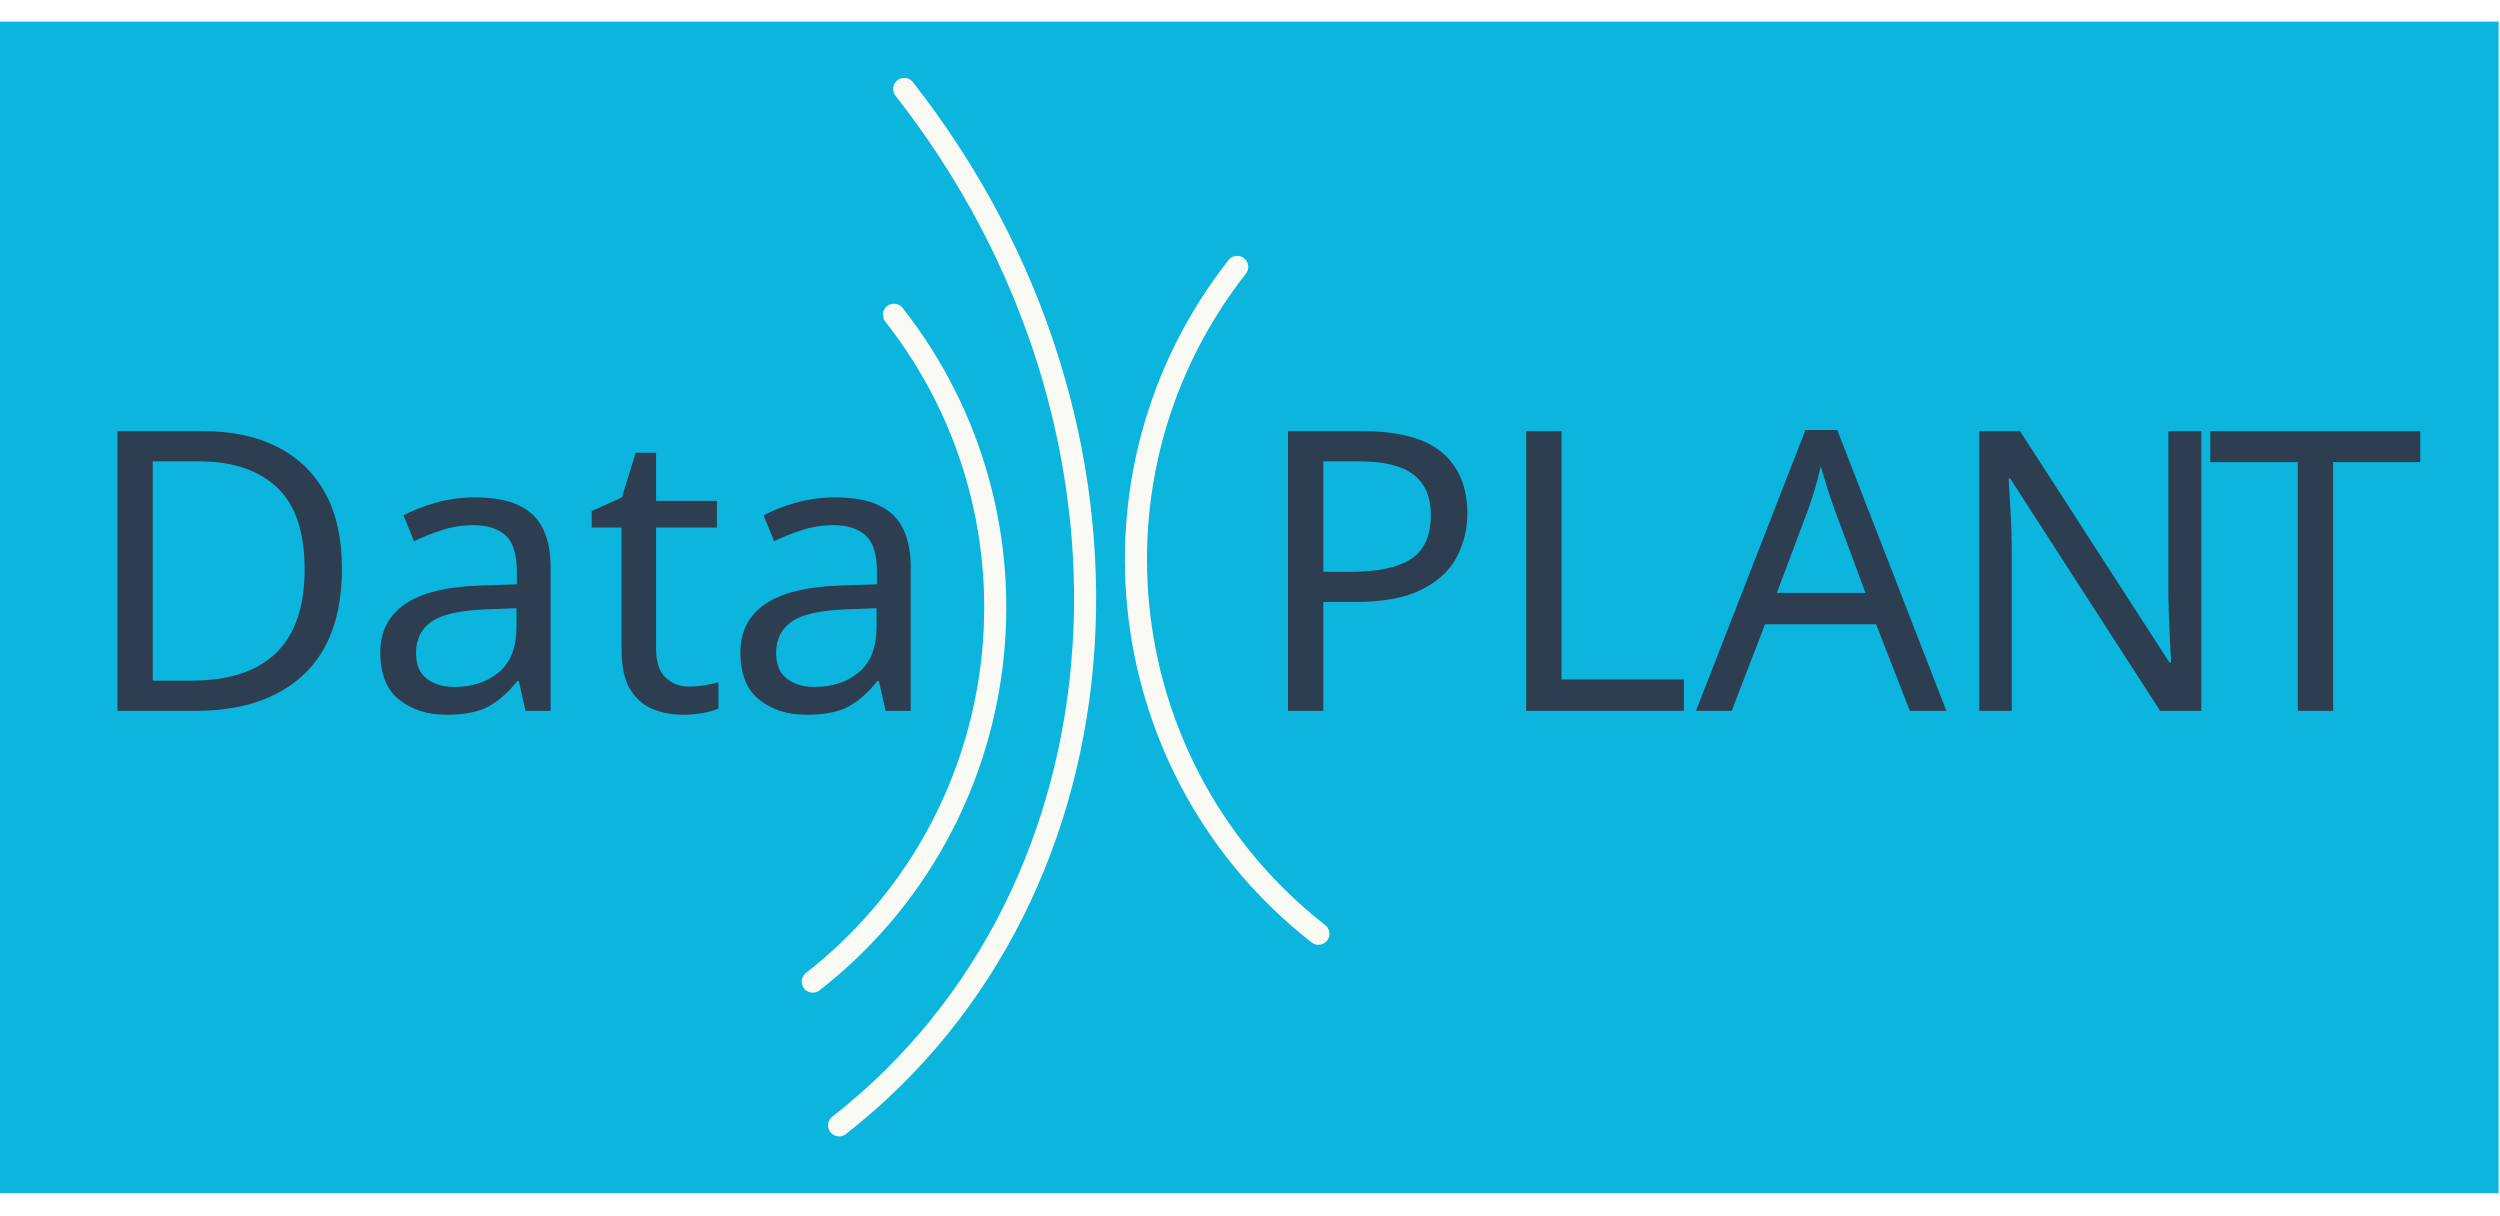
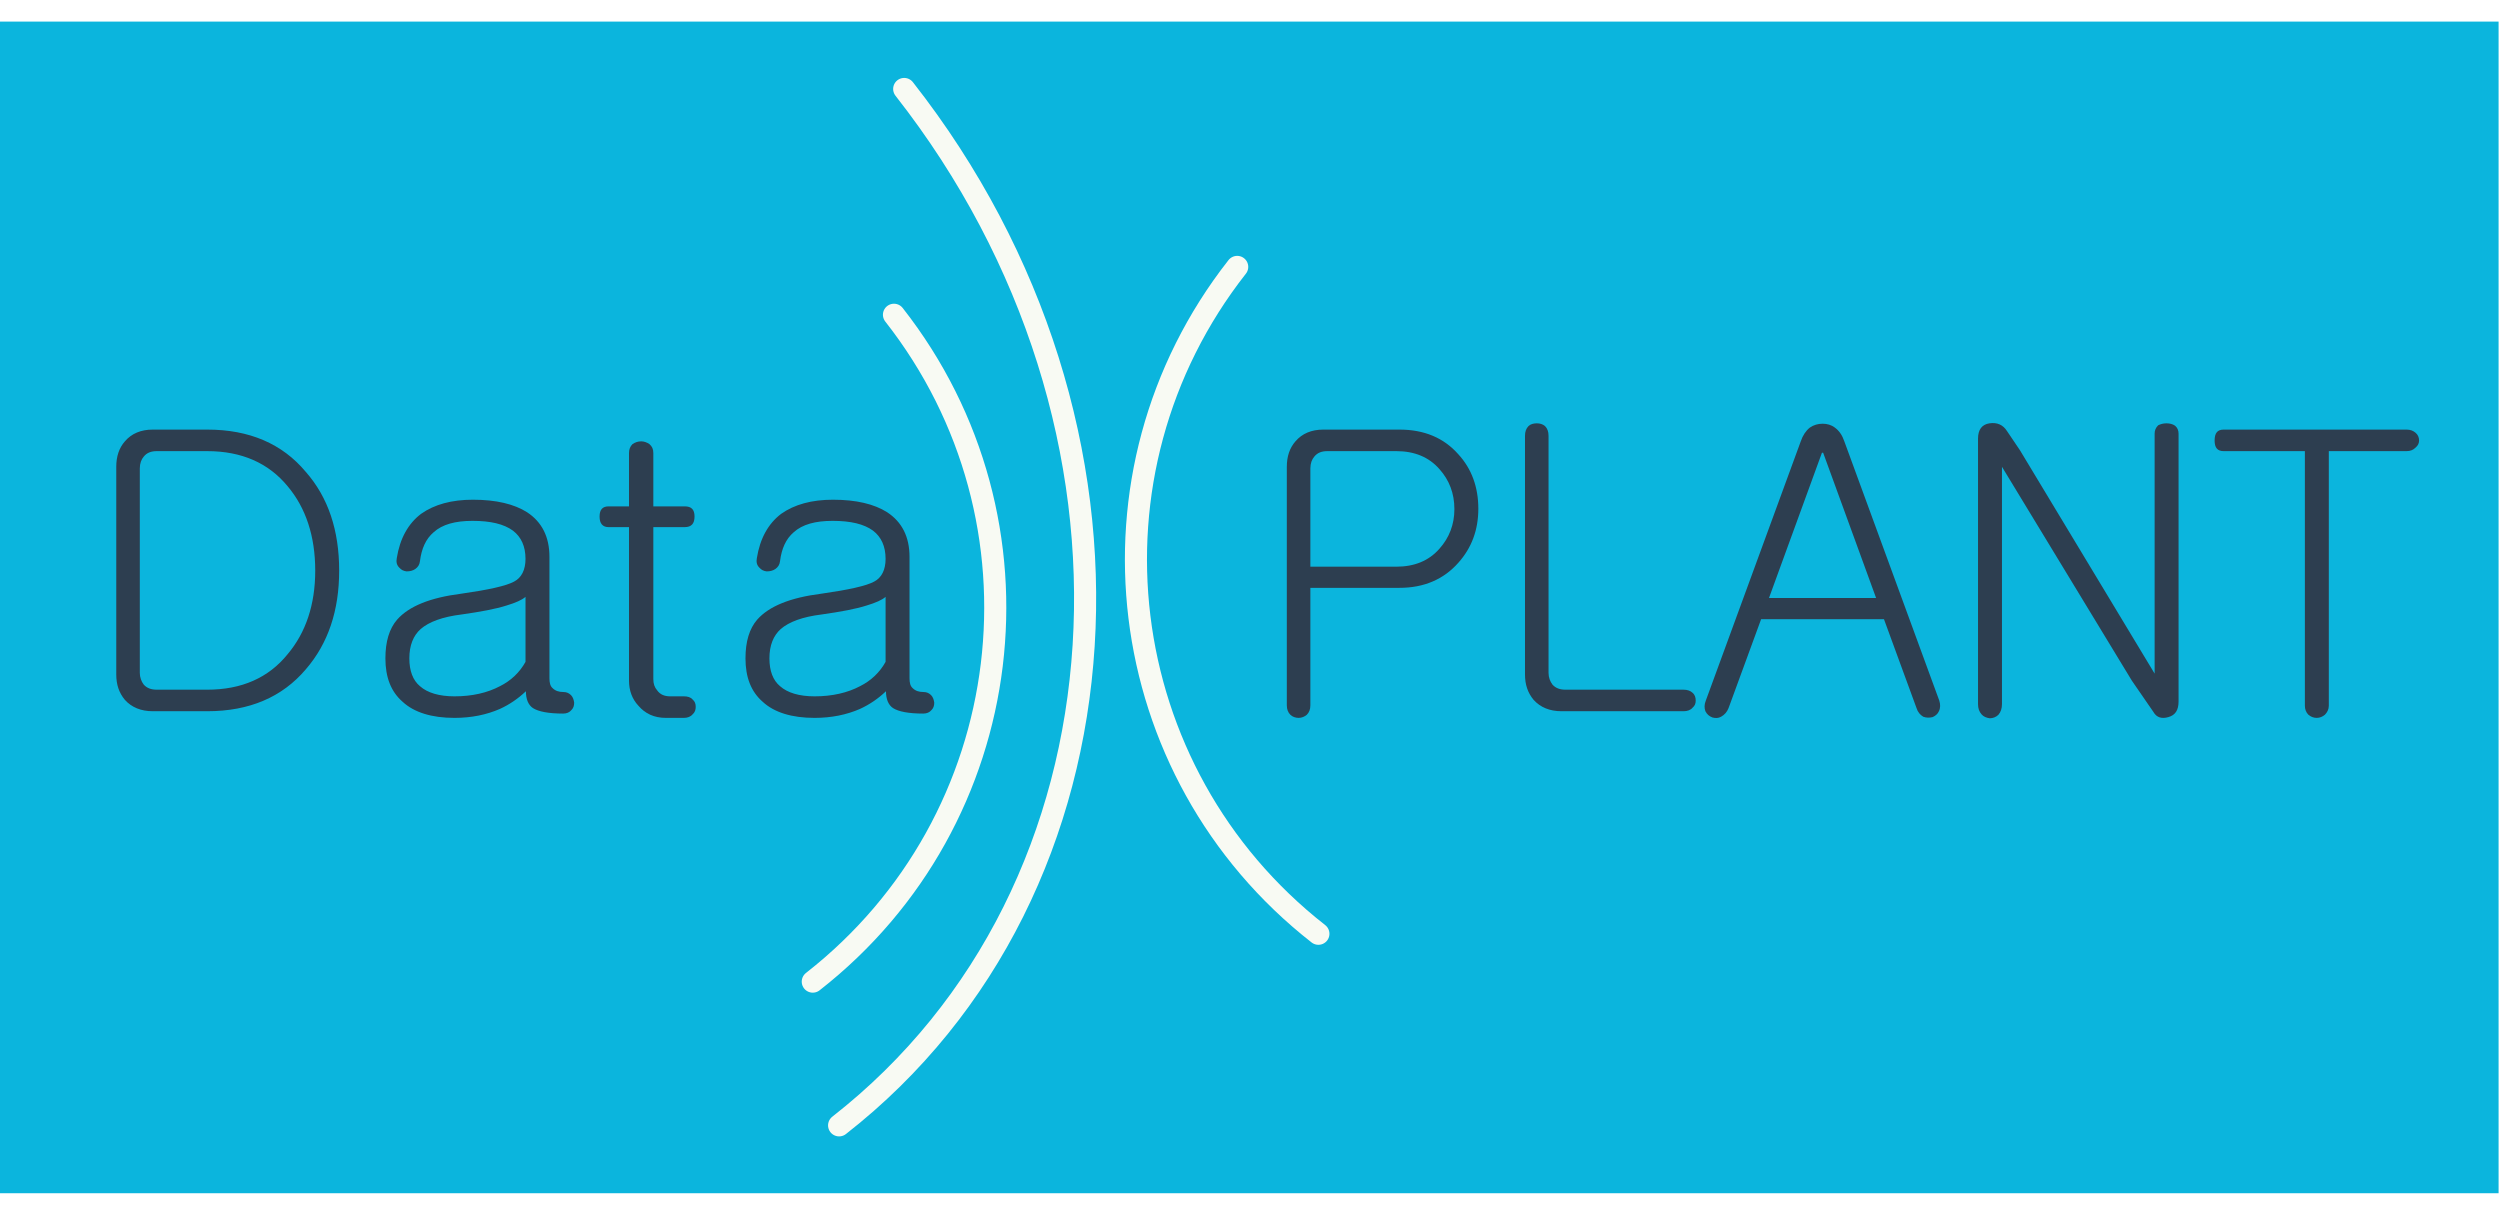
<svg xmlns="http://www.w3.org/2000/svg" width="100%" height="100%" viewBox="0 0 1600 778" version="1.1" xml:space="preserve" style="fill-rule:evenodd;clip-rule:evenodd;stroke-linecap:round;stroke-miterlimit:8;">
  <g transform="matrix(1,0,0,1,-454.157,-2555.67)">
    <g transform="matrix(0.752763,0,0,0.752763,316.145,1624.12)">
      <g transform="matrix(0.989825,0,0,1.04933,-59.7731,-43.4228)">
        <rect x="245.613" y="1238.21" width="2146.14" height="949.297" style="fill:rgb(11,181,221);" />
      </g>
      <g transform="matrix(0.500232,0,0,0.499284,250.823,1841.86)">
-         <text x="0px" y="0px" style="font-family:'Gulim', sans-serif;font-size:667px;fill:rgb(45,62,80);">D</text>
-         <text x="480.786px" y="0px" style="font-family:'Gulim', sans-serif;font-size:667px;fill:rgb(45,62,80);">a</text>
-         <text x="860.122px" y="0px" style="font-family:'Gulim', sans-serif;font-size:667px;fill:rgb(45,62,80);">t</text>
-         <text x="1092.79px" y="0px" style="font-family:'Gulim', sans-serif;font-size:667px;fill:rgb(45,62,80);">a</text>
-         <text x="1989.5px" y="0px" style="font-family:'Gulim', sans-serif;font-size:667px;fill:rgb(45,62,80);">P</text>
-         <text x="2394.3px" y="0px" style="font-family:'Gulim', sans-serif;font-size:667px;fill:rgb(45,62,80);">L</text>
-         <text x="2747.61px" y="0px" style="font-family:'Gulim', sans-serif;font-size:667px;fill:rgb(45,62,80);">A</text>
-         <text x="3164.28px" y="0px" style="font-family:'Gulim', sans-serif;font-size:667px;fill:rgb(45,62,80);">N</text>
-         <text x="3615.08px" y="0px" style="font-family:'Gulim', sans-serif;font-size:667px;fill:rgb(45,62,80);">T</text>
+         <g transform="matrix(667,0,0,667,0,0)">
+           <path d="M0.187,-0.718C0.157,-0.718 0.133,-0.708 0.116,-0.688C0.101,-0.671 0.094,-0.649 0.094,-0.623L0.094,-0.093C0.094,-0.067 0.101,-0.046 0.116,-0.028C0.133,-0.009 0.157,0.001 0.187,0.001L0.326,0.001C0.433,0.001 0.517,-0.035 0.577,-0.106C0.634,-0.172 0.662,-0.256 0.662,-0.358C0.662,-0.461 0.634,-0.545 0.577,-0.61C0.517,-0.682 0.433,-0.718 0.326,-0.718L0.187,-0.718ZM0.197,-0.054C0.183,-0.054 0.172,-0.058 0.164,-0.067C0.158,-0.075 0.154,-0.085 0.154,-0.097L0.154,-0.619C0.154,-0.632 0.158,-0.642 0.164,-0.649C0.172,-0.659 0.183,-0.663 0.197,-0.663L0.326,-0.663C0.413,-0.663 0.482,-0.633 0.531,-0.573C0.577,-0.518 0.601,-0.446 0.601,-0.358C0.601,-0.271 0.577,-0.2 0.531,-0.145C0.482,-0.084 0.413,-0.054 0.326,-0.054L0.197,-0.054Z" style="fill:rgb(45,62,80);fill-rule:nonzero;" />
+         </g>
+         <g transform="matrix(667,0,0,667,480.786,0)">
+           <path d="M0.416,-0.125C0.401,-0.098 0.379,-0.077 0.351,-0.063C0.319,-0.046 0.28,-0.037 0.235,-0.037C0.196,-0.037 0.166,-0.046 0.147,-0.063C0.129,-0.078 0.12,-0.102 0.12,-0.134C0.12,-0.167 0.13,-0.192 0.149,-0.209C0.17,-0.227 0.204,-0.24 0.253,-0.246C0.302,-0.253 0.34,-0.26 0.368,-0.269C0.391,-0.276 0.407,-0.283 0.416,-0.291L0.416,-0.125ZM0.282,-0.539C0.228,-0.539 0.184,-0.527 0.15,-0.503C0.117,-0.478 0.096,-0.44 0.088,-0.39C0.086,-0.38 0.088,-0.372 0.094,-0.366C0.099,-0.36 0.105,-0.357 0.113,-0.356C0.122,-0.356 0.129,-0.358 0.135,-0.362C0.142,-0.367 0.146,-0.373 0.147,-0.382C0.151,-0.414 0.162,-0.439 0.182,-0.456C0.204,-0.476 0.237,-0.485 0.281,-0.485C0.327,-0.485 0.361,-0.477 0.384,-0.46C0.405,-0.444 0.416,-0.42 0.416,-0.388C0.416,-0.36 0.406,-0.34 0.387,-0.33C0.367,-0.319 0.322,-0.309 0.252,-0.299C0.173,-0.289 0.119,-0.267 0.089,-0.233C0.069,-0.21 0.059,-0.177 0.059,-0.134C0.059,-0.086 0.073,-0.049 0.103,-0.023C0.132,0.004 0.177,0.018 0.235,0.018C0.278,0.018 0.317,0.01 0.351,-0.005C0.375,-0.016 0.397,-0.031 0.417,-0.05C0.417,-0.03 0.423,-0.015 0.435,-0.007C0.449,0.002 0.475,0.007 0.512,0.007C0.521,0.007 0.528,0.004 0.533,-0.002C0.538,-0.007 0.54,-0.013 0.54,-0.021C0.539,-0.028 0.537,-0.035 0.532,-0.04C0.527,-0.045 0.521,-0.048 0.513,-0.048C0.501,-0.048 0.492,-0.051 0.485,-0.058C0.479,-0.063 0.477,-0.072 0.477,-0.083L0.477,-0.393C0.477,-0.444 0.458,-0.482 0.42,-0.507C0.387,-0.528 0.341,-0.539 0.282,-0.539Z" style="fill:rgb(45,62,80);fill-rule:nonzero;" />
+         </g>
+         <g transform="matrix(667,0,0,667,860.122,0)">
+           <path d="M0.111,-0.658L0.111,-0.522L0.059,-0.522C0.044,-0.522 0.036,-0.514 0.036,-0.496C0.036,-0.478 0.044,-0.469 0.059,-0.469L0.111,-0.469L0.111,-0.077C0.111,-0.052 0.119,-0.03 0.135,-0.013C0.152,0.007 0.175,0.018 0.205,0.018L0.251,0.018C0.26,0.018 0.268,0.015 0.273,0.009C0.279,0.004 0.281,-0.003 0.281,-0.01C0.281,-0.018 0.279,-0.024 0.273,-0.029C0.268,-0.035 0.26,-0.037 0.251,-0.037L0.216,-0.037C0.201,-0.037 0.19,-0.042 0.183,-0.052C0.176,-0.06 0.173,-0.069 0.173,-0.081L0.173,-0.469L0.253,-0.469C0.27,-0.469 0.278,-0.478 0.278,-0.496C0.278,-0.514 0.27,-0.522 0.253,-0.522L0.173,-0.522L0.173,-0.658C0.173,-0.668 0.17,-0.675 0.163,-0.681C0.157,-0.685 0.15,-0.688 0.142,-0.688C0.133,-0.688 0.126,-0.685 0.12,-0.681C0.114,-0.675 0.111,-0.668 0.111,-0.658Z" style="fill:rgb(45,62,80);fill-rule:nonzero;" />
+         </g>
+         <g transform="matrix(667,0,0,667,1092.78,0)">
+           <path d="M0.416,-0.125C0.401,-0.098 0.379,-0.077 0.351,-0.063C0.319,-0.046 0.28,-0.037 0.235,-0.037C0.196,-0.037 0.166,-0.046 0.147,-0.063C0.129,-0.078 0.12,-0.102 0.12,-0.134C0.12,-0.167 0.13,-0.192 0.149,-0.209C0.17,-0.227 0.204,-0.24 0.253,-0.246C0.302,-0.253 0.34,-0.26 0.368,-0.269C0.391,-0.276 0.407,-0.283 0.416,-0.291L0.416,-0.125ZM0.282,-0.539C0.228,-0.539 0.184,-0.527 0.15,-0.503C0.117,-0.478 0.096,-0.44 0.088,-0.39C0.086,-0.38 0.088,-0.372 0.094,-0.366C0.099,-0.36 0.105,-0.357 0.113,-0.356C0.122,-0.356 0.129,-0.358 0.135,-0.362C0.142,-0.367 0.146,-0.373 0.147,-0.382C0.151,-0.414 0.162,-0.439 0.182,-0.456C0.204,-0.476 0.237,-0.485 0.281,-0.485C0.327,-0.485 0.361,-0.477 0.384,-0.46C0.405,-0.444 0.416,-0.42 0.416,-0.388C0.416,-0.36 0.406,-0.34 0.387,-0.33C0.367,-0.319 0.322,-0.309 0.252,-0.299C0.173,-0.289 0.119,-0.267 0.089,-0.233C0.069,-0.21 0.059,-0.177 0.059,-0.134C0.059,-0.086 0.073,-0.049 0.103,-0.023C0.132,0.004 0.177,0.018 0.235,0.018C0.278,0.018 0.317,0.01 0.351,-0.005C0.375,-0.016 0.397,-0.031 0.417,-0.05C0.417,-0.03 0.423,-0.015 0.435,-0.007C0.449,0.002 0.475,0.007 0.512,0.007C0.521,0.007 0.528,0.004 0.533,-0.002C0.538,-0.007 0.54,-0.013 0.54,-0.021C0.539,-0.028 0.537,-0.035 0.532,-0.04C0.527,-0.045 0.521,-0.048 0.513,-0.048C0.501,-0.048 0.492,-0.051 0.485,-0.058C0.479,-0.063 0.477,-0.072 0.477,-0.083L0.477,-0.393C0.477,-0.444 0.458,-0.482 0.42,-0.507C0.387,-0.528 0.341,-0.539 0.282,-0.539Z" style="fill:rgb(45,62,80);fill-rule:nonzero;" />
+         </g>
+         <g transform="matrix(667,0,0,667,1989.5,0)">
+           <path d="M0.381,-0.718L0.187,-0.718C0.157,-0.718 0.133,-0.708 0.116,-0.688C0.101,-0.671 0.094,-0.649 0.094,-0.623L0.094,-0.014C0.094,-0.004 0.097,0.004 0.103,0.01C0.108,0.015 0.116,0.018 0.124,0.018C0.132,0.018 0.139,0.015 0.145,0.01C0.151,0.004 0.154,-0.004 0.154,-0.014L0.154,-0.314L0.381,-0.314C0.444,-0.314 0.494,-0.336 0.531,-0.378C0.565,-0.416 0.582,-0.462 0.582,-0.516C0.582,-0.571 0.565,-0.618 0.531,-0.655C0.494,-0.697 0.444,-0.718 0.381,-0.718ZM0.373,-0.368L0.154,-0.368L0.154,-0.619C0.154,-0.632 0.158,-0.642 0.164,-0.649C0.172,-0.659 0.183,-0.663 0.197,-0.663L0.373,-0.663C0.419,-0.663 0.456,-0.648 0.483,-0.617C0.508,-0.589 0.521,-0.555 0.521,-0.515C0.521,-0.476 0.508,-0.442 0.483,-0.414C0.456,-0.383 0.419,-0.368 0.373,-0.368Z" style="fill:rgb(45,62,80);fill-rule:nonzero;" />
+         </g>
+         <g transform="matrix(667,0,0,667,2394.3,0)">
+           <path d="M0.094,-0.702L0.094,-0.093C0.094,-0.067 0.101,-0.046 0.116,-0.028C0.133,-0.009 0.157,0.001 0.187,0.001L0.498,0.001C0.508,0.001 0.516,-0.002 0.521,-0.008C0.527,-0.013 0.529,-0.019 0.529,-0.026C0.529,-0.034 0.527,-0.041 0.521,-0.046C0.516,-0.051 0.508,-0.054 0.498,-0.054L0.197,-0.054C0.183,-0.054 0.172,-0.058 0.164,-0.067C0.158,-0.075 0.154,-0.085 0.154,-0.097L0.154,-0.702C0.154,-0.713 0.151,-0.721 0.145,-0.727C0.139,-0.732 0.132,-0.734 0.124,-0.734C0.116,-0.734 0.108,-0.732 0.103,-0.727C0.097,-0.721 0.094,-0.713 0.094,-0.702Z" style="fill:rgb(45,62,80);fill-rule:nonzero;" />
+         </g>
+         <g transform="matrix(667,0,0,667,2747.61,0)">
+           <path d="M0.186,-0.288L0.321,-0.659L0.324,-0.659L0.459,-0.288L0.186,-0.288ZM0.267,-0.688L0.025,-0.026C0.021,-0.016 0.021,-0.007 0.024,0.001C0.028,0.009 0.034,0.014 0.042,0.017C0.05,0.019 0.057,0.019 0.064,0.015C0.073,0.01 0.079,0.003 0.083,-0.007L0.166,-0.234L0.479,-0.234L0.562,-0.007C0.565,0.003 0.571,0.01 0.579,0.015C0.587,0.018 0.595,0.018 0.603,0.016C0.61,0.013 0.616,0.008 0.619,0.001C0.623,-0.007 0.623,-0.017 0.62,-0.026L0.378,-0.688C0.373,-0.703 0.365,-0.715 0.354,-0.723C0.345,-0.73 0.334,-0.733 0.323,-0.733C0.311,-0.733 0.3,-0.73 0.29,-0.723C0.28,-0.715 0.272,-0.703 0.267,-0.688Z" style="fill:rgb(45,62,80);fill-rule:nonzero;" />
+         </g>
+         <g transform="matrix(667,0,0,667,3164.28,0)">
+           <path d="M0.094,-0.695L0.094,-0.017C0.094,-0.006 0.097,0.002 0.103,0.009C0.108,0.015 0.116,0.018 0.124,0.019C0.132,0.019 0.14,0.016 0.146,0.01C0.152,0.003 0.155,-0.006 0.155,-0.017L0.155,-0.623L0.486,-0.077L0.541,0.003C0.549,0.017 0.562,0.021 0.579,0.016C0.597,0.011 0.605,-0.002 0.605,-0.024L0.605,-0.708C0.605,-0.716 0.602,-0.723 0.596,-0.728C0.59,-0.732 0.583,-0.734 0.574,-0.734C0.566,-0.734 0.559,-0.732 0.553,-0.729C0.547,-0.723 0.544,-0.716 0.544,-0.708L0.544,-0.095L0.201,-0.665L0.168,-0.714C0.158,-0.73 0.143,-0.737 0.123,-0.734C0.104,-0.731 0.094,-0.718 0.094,-0.695Z" style="fill:rgb(45,62,80);fill-rule:nonzero;" />
+         </g>
+         <g transform="matrix(667,0,0,667,3615.08,0)">
+           <path d="M0.51,-0.718L0.044,-0.718C0.028,-0.718 0.021,-0.709 0.021,-0.69C0.021,-0.672 0.028,-0.663 0.044,-0.663L0.251,-0.663L0.251,-0.013C0.251,-0.004 0.254,0.004 0.26,0.01C0.266,0.015 0.273,0.018 0.281,0.018C0.289,0.018 0.296,0.015 0.302,0.01C0.308,0.004 0.312,-0.004 0.312,-0.013L0.312,-0.663L0.51,-0.663C0.52,-0.663 0.527,-0.666 0.533,-0.672C0.539,-0.677 0.542,-0.683 0.542,-0.69C0.542,-0.698 0.539,-0.705 0.533,-0.71C0.527,-0.715 0.52,-0.718 0.51,-0.718Z" style="fill:rgb(45,62,80);fill-rule:nonzero;" />
+         </g>
      </g>
      <g transform="matrix(0.0625289,0,0,0.0624105,50.3566,1303.58)">
        <path d="M14282,3229C16486,6043 15992,10110 13178,12314" style="fill:none;stroke:rgb(248,250,243);stroke-width:300.28px;" />
      </g>
      <g transform="matrix(0.0625289,0,0,0.0624105,50.3566,1303.58)">
        <path d="M18949,2577C16745,5390 17240,9458 20053,11662" style="fill:none;stroke:rgb(248,250,243);stroke-width:300.28px;" />
      </g>
      <g transform="matrix(0.0625289,0,0,0.0624105,50.3566,1303.58)">
        <path d="M14421,153C18020,4749 17624,11070 13536,14272" style="fill:none;stroke:rgb(248,250,243);stroke-width:300.28px;" />
      </g>
    </g>
  </g>
</svg>
